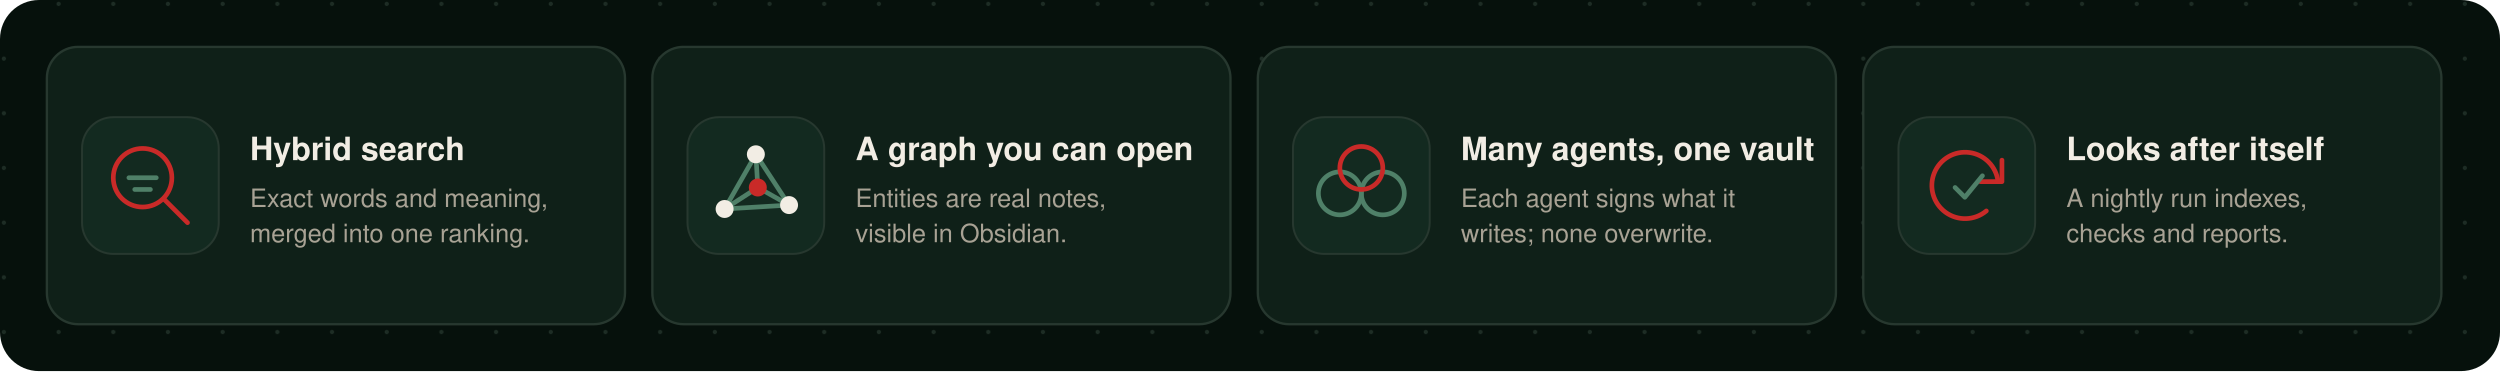
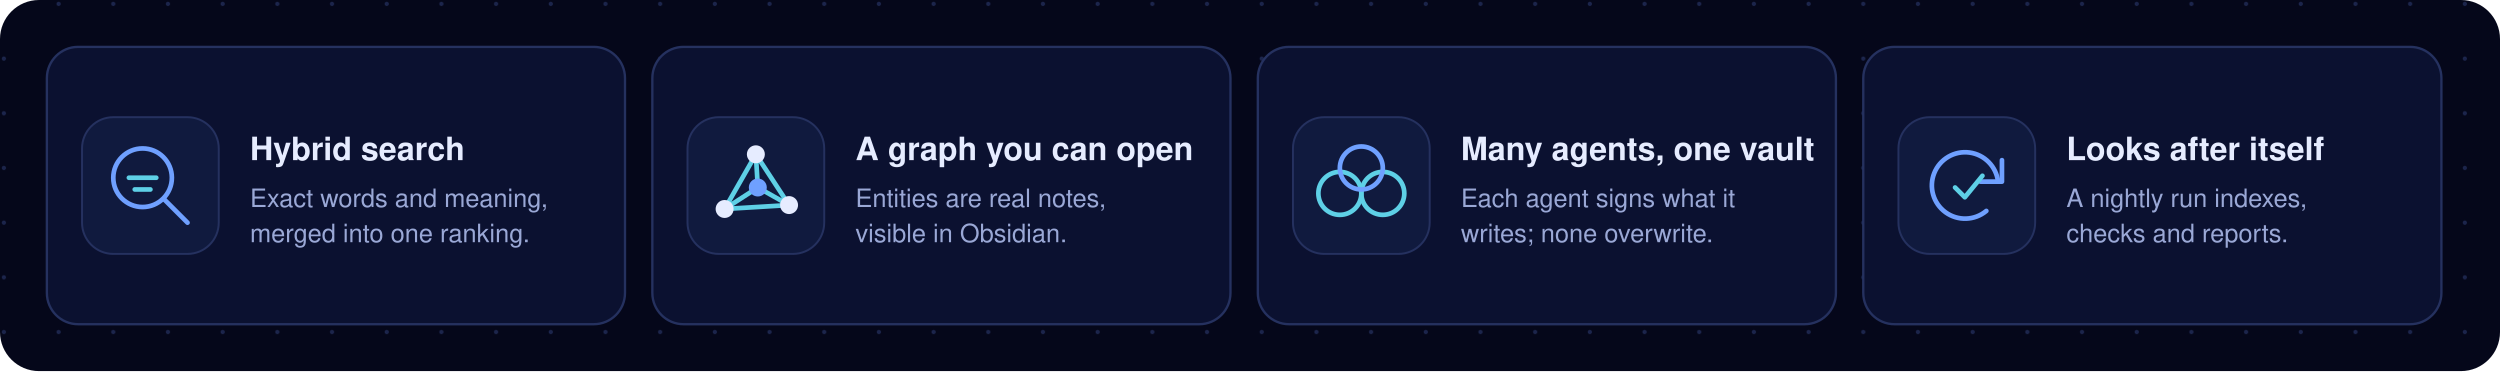
<svg xmlns="http://www.w3.org/2000/svg" viewBox="0 0 1280 190" width="1280" height="190" role="img" aria-label="Features: hybrid search, a graph you can open, many agents on one vault, and a nightly run that looks after the vault">
  <defs>
    <radialGradient id="glow" cx="50%" cy="50%" r="50%">
-       <stop offset="0" stop-color="#C92A28" stop-opacity=".42" />
-       <stop offset=".55" stop-color="#A31C1B" stop-opacity=".12" />
-       <stop offset="1" stop-color="#A31C1B" stop-opacity="0" />
+       <stop offset="0" stop-color="#6FA0FF" stop-opacity=".42" />
+       <stop offset=".55" stop-color="#3D6BE0" stop-opacity=".12" />
+       <stop offset="1" stop-color="#3D6BE0" stop-opacity="0" />
    </radialGradient>
    <linearGradient id="wire" x1="0" x2="1">
-       <stop offset="0" stop-color="#9C988F" stop-opacity=".25" />
-       <stop offset="1" stop-color="#C92A28" />
+       <stop offset="0" stop-color="#8FA3D6" stop-opacity=".25" />
+       <stop offset="1" stop-color="#6FA0FF" />
    </linearGradient>
    <linearGradient id="wire2" x1="0" x2="1">
-       <stop offset="0" stop-color="#C92A28" />
-       <stop offset="1" stop-color="#4F8068" stop-opacity=".45" />
+       <stop offset="0" stop-color="#6FA0FF" />
+       <stop offset="1" stop-color="#5ED0E6" stop-opacity=".45" />
    </linearGradient>
    <pattern id="dots" width="28" height="28" patternUnits="userSpaceOnUse">
-       <circle cx="2" cy="2" r="1.1" fill="#27382F" opacity=".7" />
+       <circle cx="2" cy="2" r="1.1" fill="#25315F" opacity=".7" />
    </pattern>
    <linearGradient id="mRed" x1="0" y1="0" x2="1" y2="1">
-       <stop offset="0" stop-color="#5E0E0D" />
-       <stop offset="0.22" stop-color="#A31C1B" />
-       <stop offset="0.42" stop-color="#F0635B" />
-       <stop offset="0.5" stop-color="#FFD2CC" />
-       <stop offset="0.58" stop-color="#E0423F" />
-       <stop offset="0.8" stop-color="#8E1716" />
-       <stop offset="1" stop-color="#4A0B0A" />
+       <stop offset="0" stop-color="#0A1846" />
+       <stop offset="0.22" stop-color="#1F3FA8" />
+       <stop offset="0.42" stop-color="#6FA0FF" />
+       <stop offset="0.5" stop-color="#E6EEFF" />
+       <stop offset="0.58" stop-color="#4D7DF0" />
+       <stop offset="0.8" stop-color="#18328C" />
+       <stop offset="1" stop-color="#0A1640" />
    </linearGradient>
    <linearGradient id="mGreen" x1="0" y1="0" x2="1" y2="1">
-       <stop offset="0" stop-color="#0E2419" />
-       <stop offset="0.25" stop-color="#1E3A2C" />
-       <stop offset="0.45" stop-color="#5E947A" />
-       <stop offset="0.52" stop-color="#CFE6DA" />
-       <stop offset="0.6" stop-color="#4F8068" />
-       <stop offset="0.82" stop-color="#1C3528" />
-       <stop offset="1" stop-color="#0A1A12" />
+       <stop offset="0" stop-color="#052A33" />
+       <stop offset="0.25" stop-color="#0E5A6B" />
+       <stop offset="0.45" stop-color="#5ED0E6" />
+       <stop offset="0.52" stop-color="#E3FBFF" />
+       <stop offset="0.6" stop-color="#38B4CC" />
+       <stop offset="0.82" stop-color="#0C4A58" />
+       <stop offset="1" stop-color="#05252D" />
    </linearGradient>
    <linearGradient id="mSteel" x1="0" y1="0" x2="1" y2="1">
-       <stop offset="0" stop-color="#4B4944" />
-       <stop offset="0.22" stop-color="#8A8780" />
-       <stop offset="0.44" stop-color="#DAD6CD" />
+       <stop offset="0" stop-color="#3A4470" />
+       <stop offset="0.22" stop-color="#7C8FC4" />
+       <stop offset="0.44" stop-color="#D5DEFA" />
      <stop offset="0.5" stop-color="#FFFFFF" />
-       <stop offset="0.58" stop-color="#C9C4B9" />
-       <stop offset="0.8" stop-color="#77736B" />
-       <stop offset="1" stop-color="#3A3835" />
+       <stop offset="0.58" stop-color="#BFCBF0" />
+       <stop offset="0.8" stop-color="#6577B0" />
+       <stop offset="1" stop-color="#2E3760" />
    </linearGradient>
    <filter id="soft" x="-20%" y="-20%" width="140%" height="140%">
      <feGaussianBlur stdDeviation="5" />
    </filter>
    <marker id="arr" viewBox="0 0 10 10" refX="9" refY="5" markerWidth="7" markerHeight="7" orient="auto-start-reverse">
-       <path d="M0 0 L10 5 L0 10 z" fill="#9C988F" />
+       <path d="M0 0 L10 5 L0 10 z" fill="#8FA3D6" />
    </marker>
  </defs>
-   <rect width="1280" height="190" rx="20" fill="#06110C" />
+   <rect width="1280" height="190" rx="20" fill="#05071A" />
  <rect width="1280" height="190" rx="20" fill="url(#dots)" />
-   <rect x="24" y="24" width="296" height="142" rx="16" fill="#0F2018" stroke="#27382F" stroke-width="1.2" />
-   <rect x="42" y="60" width="70" height="70" rx="16" fill="#132A20" stroke="#27382F" />
-   <circle cx="73" cy="91" r="15" fill="none" stroke="#C92A28" stroke-width="2.4" stroke-linecap="round" stroke-linejoin="round" />
-   <path d="M84 102 l12 12" fill="none" stroke="#C92A28" stroke-width="2.4" stroke-linecap="round" stroke-linejoin="round" />
-   <path d="M66 91 h14 M69 97 h8" fill="none" stroke="#4F8068" stroke-width="2.4" stroke-linecap="round" stroke-linejoin="round" />
-   <text x="128" y="82" font-family="-apple-system, 'Segoe UI', Helvetica, Arial, sans-serif" font-size="16.5" font-weight="600" fill="#F2EDE4" text-anchor="start">Hybrid search</text>
-   <text x="128" y="106" font-family="-apple-system, 'Segoe UI', Helvetica, Arial, sans-serif" font-size="13" font-weight="400" fill="#A8A294" text-anchor="start">Exact words and meaning,</text>
-   <text x="128" y="124" font-family="-apple-system, 'Segoe UI', Helvetica, Arial, sans-serif" font-size="13" font-weight="400" fill="#A8A294" text-anchor="start">merged into one ranking.</text>
-   <rect x="334" y="24" width="296" height="142" rx="16" fill="#0F2018" stroke="#27382F" stroke-width="1.2" />
-   <rect x="352" y="60" width="70" height="70" rx="16" fill="#132A20" stroke="#27382F" />
-   <path d="M371 107 L387 79 L404 105 Z M387 79 L388 96 L371 107 M388 96 L404 105" fill="none" stroke="#4F8068" stroke-width="2.4" stroke-linecap="round" stroke-linejoin="round" />
-   <circle cx="371" cy="107" r="4.6" fill="#F2EDE4" />
-   <circle cx="387" cy="79" r="4.6" fill="#F2EDE4" />
-   <circle cx="404" cy="105" r="4.6" fill="#F2EDE4" />
-   <circle cx="388" cy="96" r="4.6" fill="#C92A28" />
-   <text x="438" y="82" font-family="-apple-system, 'Segoe UI', Helvetica, Arial, sans-serif" font-size="16.5" font-weight="600" fill="#F2EDE4" text-anchor="start">A graph you can open</text>
-   <text x="438" y="106" font-family="-apple-system, 'Segoe UI', Helvetica, Arial, sans-serif" font-size="13" font-weight="400" fill="#A8A294" text-anchor="start">Entities are real notes,</text>
-   <text x="438" y="124" font-family="-apple-system, 'Segoe UI', Helvetica, Arial, sans-serif" font-size="13" font-weight="400" fill="#A8A294" text-anchor="start">visible in Obsidian.</text>
-   <rect x="644" y="24" width="296" height="142" rx="16" fill="#0F2018" stroke="#27382F" stroke-width="1.2" />
-   <rect x="662" y="60" width="70" height="70" rx="16" fill="#132A20" stroke="#27382F" />
-   <circle cx="686" cy="99" r="11" fill="none" stroke="#4F8068" stroke-width="2.4" stroke-linecap="round" stroke-linejoin="round" />
-   <circle cx="708" cy="99" r="11" fill="none" stroke="#4F8068" stroke-width="2.4" stroke-linecap="round" stroke-linejoin="round" />
-   <circle cx="697" cy="86" r="11" fill="none" stroke="#C92A28" stroke-width="2.4" stroke-linecap="round" stroke-linejoin="round" />
-   <text x="748" y="82" font-family="-apple-system, 'Segoe UI', Helvetica, Arial, sans-serif" font-size="16.5" font-weight="600" fill="#F2EDE4" text-anchor="start">Many agents, one vault</text>
-   <text x="748" y="106" font-family="-apple-system, 'Segoe UI', Helvetica, Arial, sans-serif" font-size="13" font-weight="400" fill="#A8A294" text-anchor="start">Each agent signs what it</text>
-   <text x="748" y="124" font-family="-apple-system, 'Segoe UI', Helvetica, Arial, sans-serif" font-size="13" font-weight="400" fill="#A8A294" text-anchor="start">writes; none overwrite.</text>
-   <rect x="954" y="24" width="296" height="142" rx="16" fill="#0F2018" stroke="#27382F" stroke-width="1.2" />
-   <rect x="972" y="60" width="70" height="70" rx="16" fill="#132A20" stroke="#27382F" />
-   <path d="M1023 93 A 17 17 0 1 0 1017 108" fill="none" stroke="#C92A28" stroke-width="2.4" stroke-linecap="round" stroke-linejoin="round" />
-   <path d="M1025 82 v11 h-11" fill="none" stroke="#C92A28" stroke-width="2.4" stroke-linecap="round" stroke-linejoin="round" />
-   <path d="M1001 96 l5 5 l9 -11" fill="none" stroke="#4F8068" stroke-width="2.4" stroke-linecap="round" stroke-linejoin="round" />
-   <text x="1058" y="82" font-family="-apple-system, 'Segoe UI', Helvetica, Arial, sans-serif" font-size="16.5" font-weight="600" fill="#F2EDE4" text-anchor="start">Looks after itself</text>
-   <text x="1058" y="106" font-family="-apple-system, 'Segoe UI', Helvetica, Arial, sans-serif" font-size="13" font-weight="400" fill="#A8A294" text-anchor="start">A nightly run indexes,</text>
-   <text x="1058" y="124" font-family="-apple-system, 'Segoe UI', Helvetica, Arial, sans-serif" font-size="13" font-weight="400" fill="#A8A294" text-anchor="start">checks and reports.</text>
+   <rect x="24" y="24" width="296" height="142" rx="16" fill="#0B1130" stroke="#25315F" stroke-width="1.2" />
+   <rect x="42" y="60" width="70" height="70" rx="16" fill="#101A3E" stroke="#25315F" />
+   <circle cx="73" cy="91" r="15" fill="none" stroke="#6FA0FF" stroke-width="2.4" stroke-linecap="round" stroke-linejoin="round" />
+   <path d="M84 102 l12 12" fill="none" stroke="#6FA0FF" stroke-width="2.4" stroke-linecap="round" stroke-linejoin="round" />
+   <path d="M66 91 h14 M69 97 h8" fill="none" stroke="#5ED0E6" stroke-width="2.4" stroke-linecap="round" stroke-linejoin="round" />
+   <text x="128" y="82" font-family="-apple-system, 'Segoe UI', Helvetica, Arial, sans-serif" font-size="16.5" font-weight="600" fill="#E6ECFF" text-anchor="start">Hybrid search</text>
+   <text x="128" y="106" font-family="-apple-system, 'Segoe UI', Helvetica, Arial, sans-serif" font-size="13" font-weight="400" fill="#9AA8D6" text-anchor="start">Exact words and meaning,</text>
+   <text x="128" y="124" font-family="-apple-system, 'Segoe UI', Helvetica, Arial, sans-serif" font-size="13" font-weight="400" fill="#9AA8D6" text-anchor="start">merged into one ranking.</text>
+   <rect x="334" y="24" width="296" height="142" rx="16" fill="#0B1130" stroke="#25315F" stroke-width="1.2" />
+   <rect x="352" y="60" width="70" height="70" rx="16" fill="#101A3E" stroke="#25315F" />
+   <path d="M371 107 L387 79 L404 105 Z M387 79 L388 96 L371 107 M388 96 L404 105" fill="none" stroke="#5ED0E6" stroke-width="2.4" stroke-linecap="round" stroke-linejoin="round" />
+   <circle cx="371" cy="107" r="4.6" fill="#E6ECFF" />
+   <circle cx="387" cy="79" r="4.6" fill="#E6ECFF" />
+   <circle cx="404" cy="105" r="4.6" fill="#E6ECFF" />
+   <circle cx="388" cy="96" r="4.6" fill="#6FA0FF" />
+   <text x="438" y="82" font-family="-apple-system, 'Segoe UI', Helvetica, Arial, sans-serif" font-size="16.5" font-weight="600" fill="#E6ECFF" text-anchor="start">A graph you can open</text>
+   <text x="438" y="106" font-family="-apple-system, 'Segoe UI', Helvetica, Arial, sans-serif" font-size="13" font-weight="400" fill="#9AA8D6" text-anchor="start">Entities are real notes,</text>
+   <text x="438" y="124" font-family="-apple-system, 'Segoe UI', Helvetica, Arial, sans-serif" font-size="13" font-weight="400" fill="#9AA8D6" text-anchor="start">visible in Obsidian.</text>
+   <rect x="644" y="24" width="296" height="142" rx="16" fill="#0B1130" stroke="#25315F" stroke-width="1.2" />
+   <rect x="662" y="60" width="70" height="70" rx="16" fill="#101A3E" stroke="#25315F" />
+   <circle cx="686" cy="99" r="11" fill="none" stroke="#5ED0E6" stroke-width="2.4" stroke-linecap="round" stroke-linejoin="round" />
+   <circle cx="708" cy="99" r="11" fill="none" stroke="#5ED0E6" stroke-width="2.4" stroke-linecap="round" stroke-linejoin="round" />
+   <circle cx="697" cy="86" r="11" fill="none" stroke="#6FA0FF" stroke-width="2.4" stroke-linecap="round" stroke-linejoin="round" />
+   <text x="748" y="82" font-family="-apple-system, 'Segoe UI', Helvetica, Arial, sans-serif" font-size="16.5" font-weight="600" fill="#E6ECFF" text-anchor="start">Many agents, one vault</text>
+   <text x="748" y="106" font-family="-apple-system, 'Segoe UI', Helvetica, Arial, sans-serif" font-size="13" font-weight="400" fill="#9AA8D6" text-anchor="start">Each agent signs what it</text>
+   <text x="748" y="124" font-family="-apple-system, 'Segoe UI', Helvetica, Arial, sans-serif" font-size="13" font-weight="400" fill="#9AA8D6" text-anchor="start">writes; none overwrite.</text>
+   <rect x="954" y="24" width="296" height="142" rx="16" fill="#0B1130" stroke="#25315F" stroke-width="1.2" />
+   <rect x="972" y="60" width="70" height="70" rx="16" fill="#101A3E" stroke="#25315F" />
+   <path d="M1023 93 A 17 17 0 1 0 1017 108" fill="none" stroke="#6FA0FF" stroke-width="2.4" stroke-linecap="round" stroke-linejoin="round" />
+   <path d="M1025 82 v11 h-11" fill="none" stroke="#6FA0FF" stroke-width="2.4" stroke-linecap="round" stroke-linejoin="round" />
+   <path d="M1001 96 l5 5 l9 -11" fill="none" stroke="#5ED0E6" stroke-width="2.4" stroke-linecap="round" stroke-linejoin="round" />
+   <text x="1058" y="82" font-family="-apple-system, 'Segoe UI', Helvetica, Arial, sans-serif" font-size="16.5" font-weight="600" fill="#E6ECFF" text-anchor="start">Looks after itself</text>
+   <text x="1058" y="106" font-family="-apple-system, 'Segoe UI', Helvetica, Arial, sans-serif" font-size="13" font-weight="400" fill="#9AA8D6" text-anchor="start">A nightly run indexes,</text>
+   <text x="1058" y="124" font-family="-apple-system, 'Segoe UI', Helvetica, Arial, sans-serif" font-size="13" font-weight="400" fill="#9AA8D6" text-anchor="start">checks and reports.</text>
</svg>
